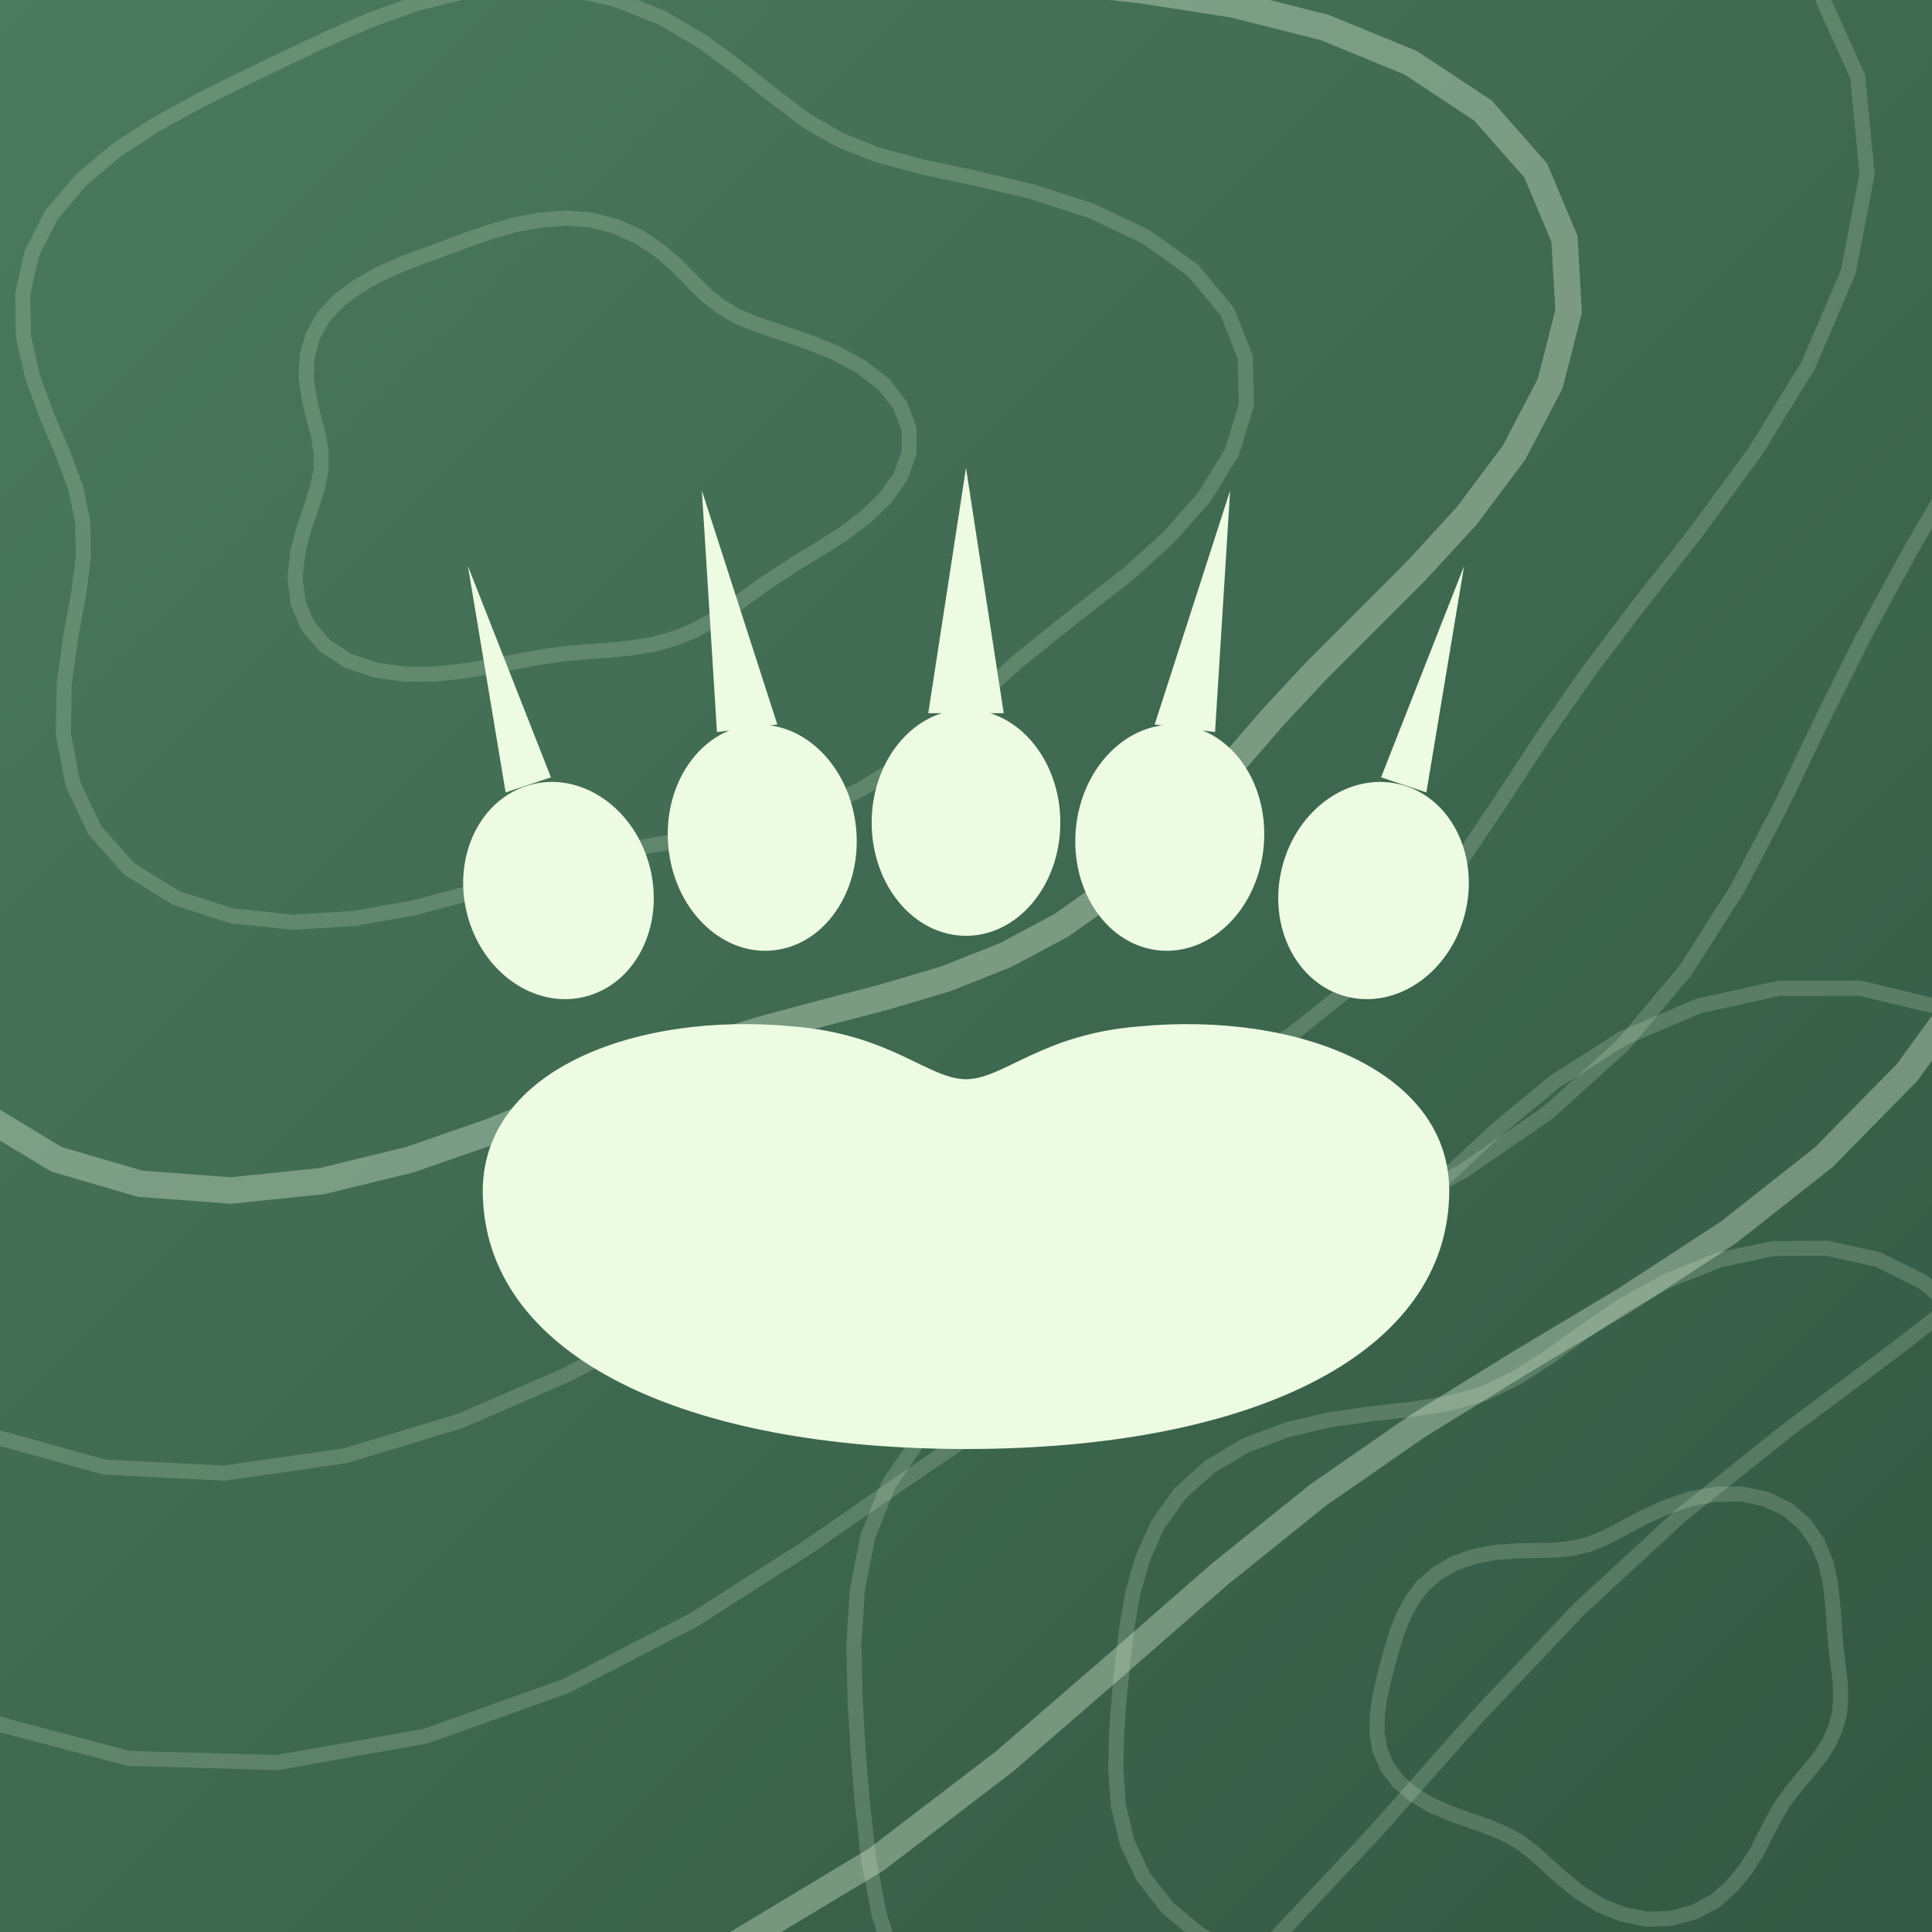
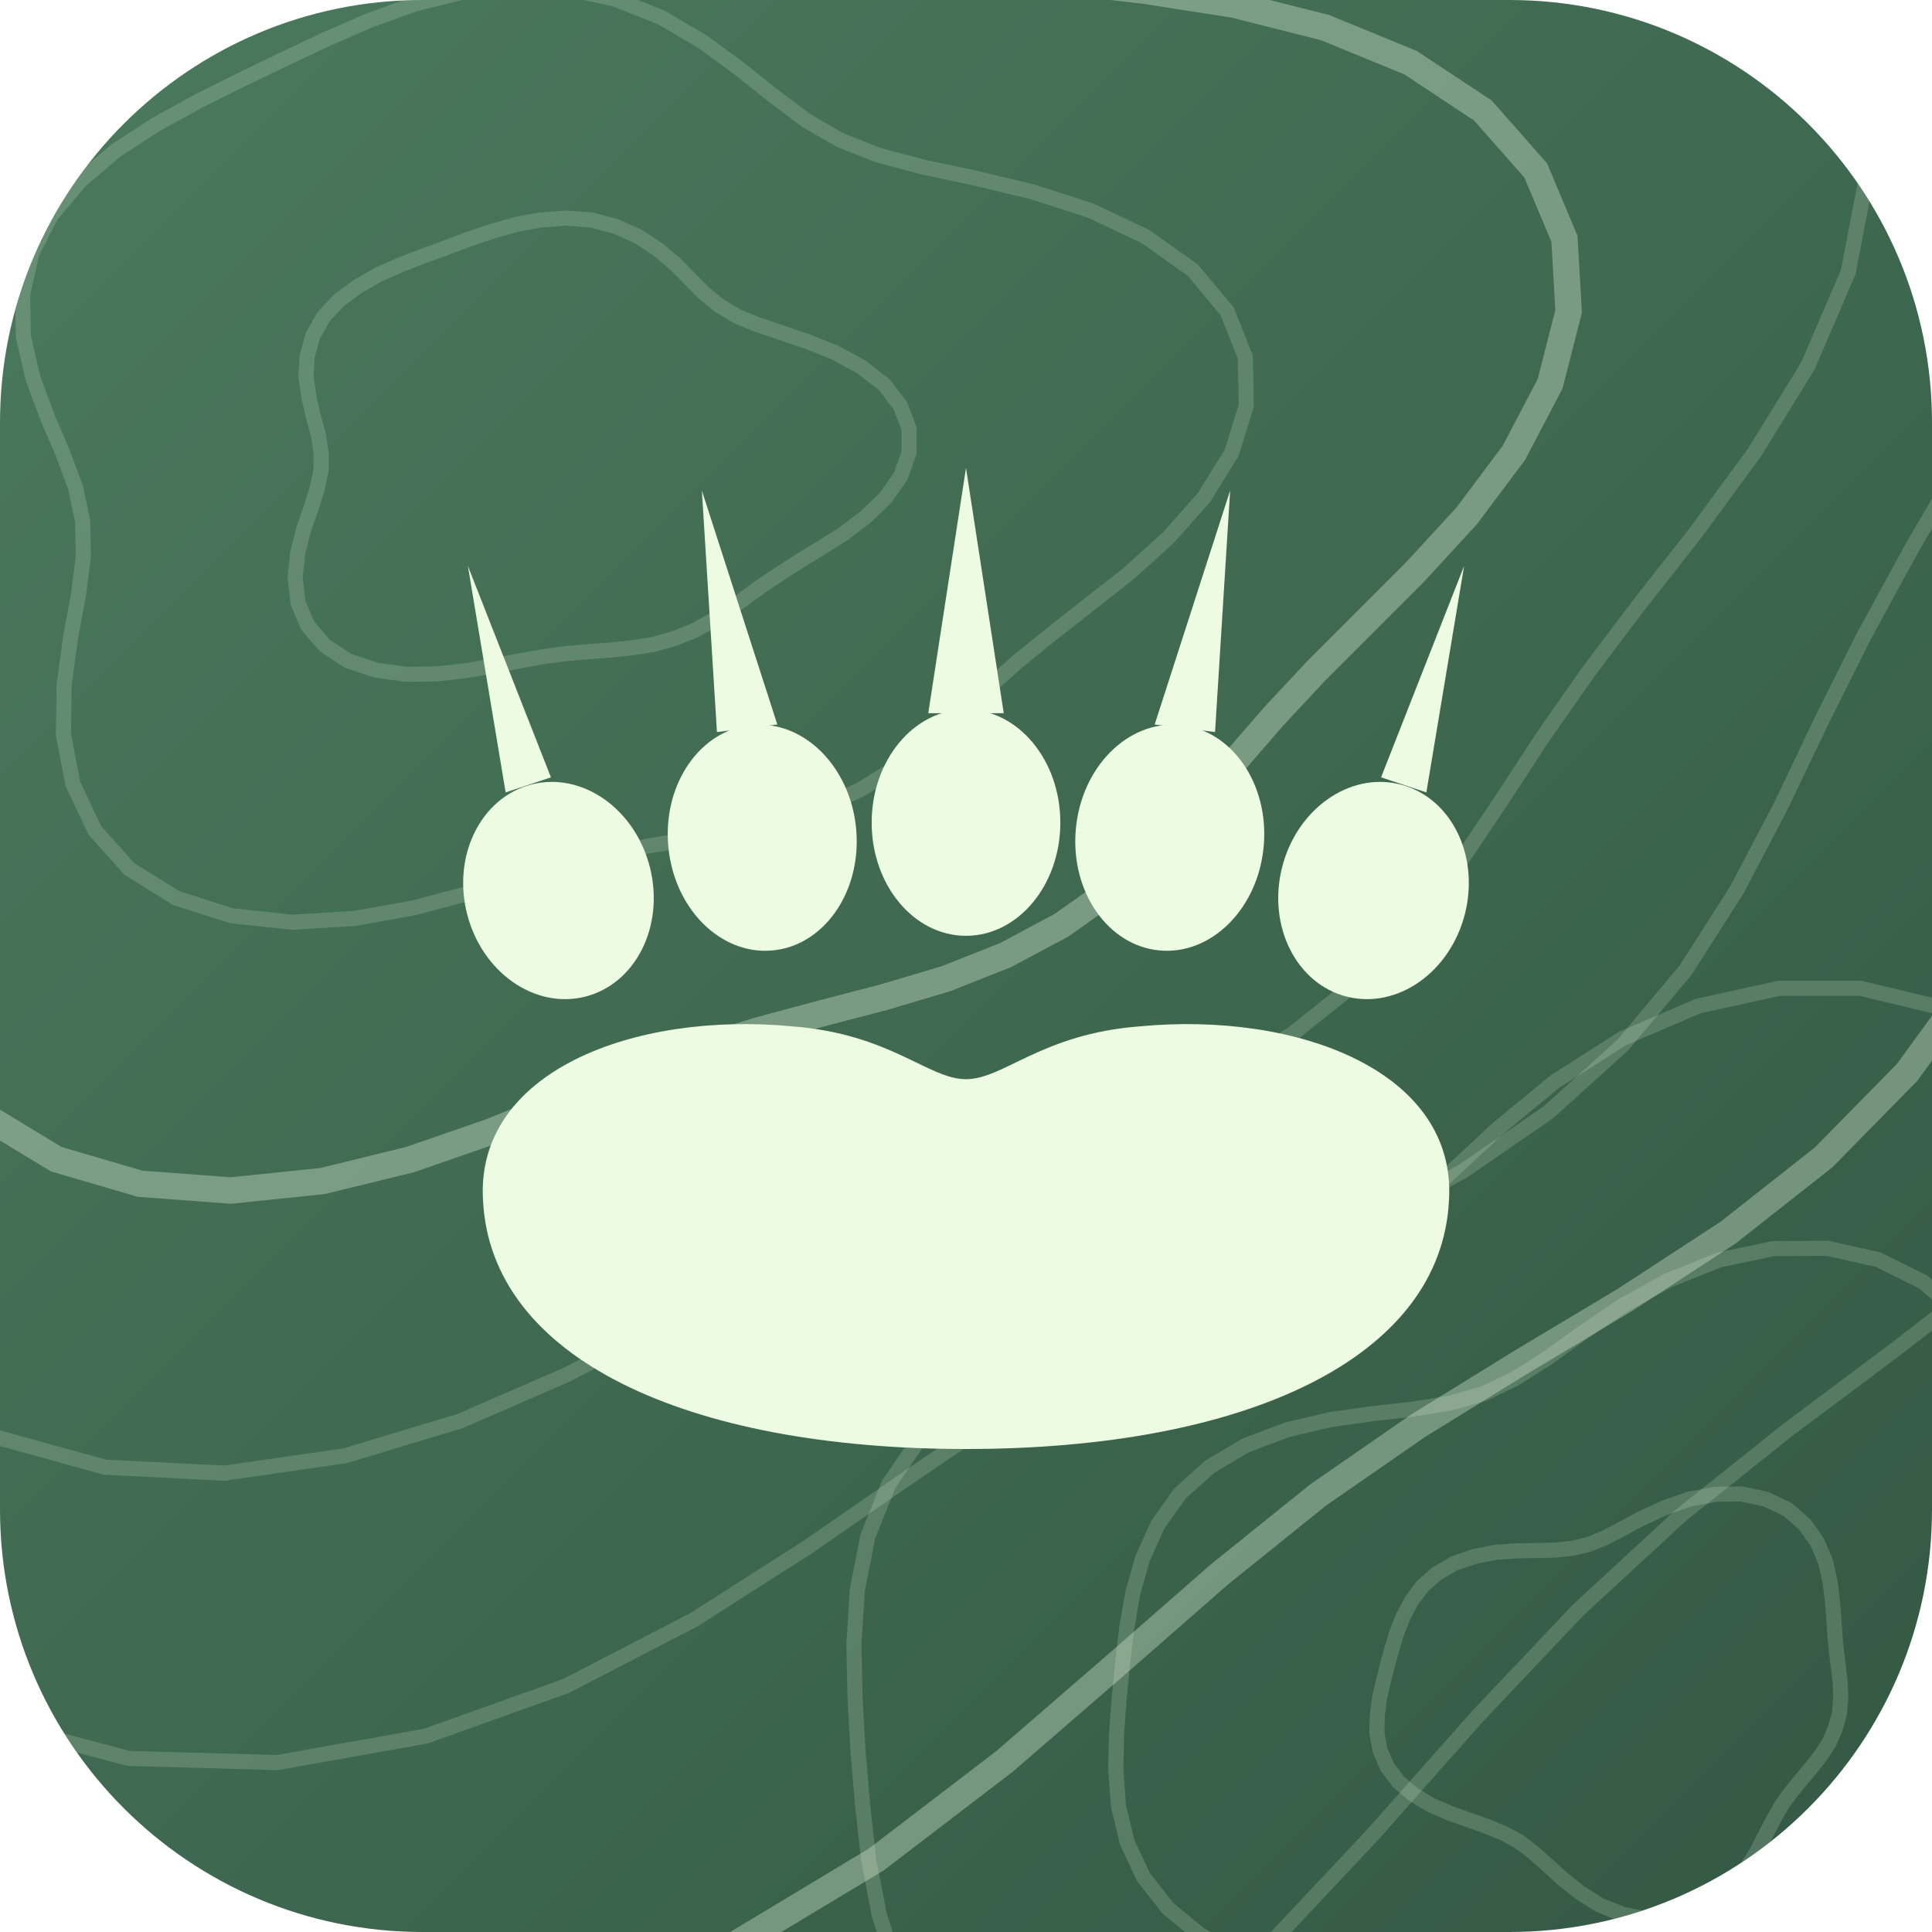
<svg xmlns="http://www.w3.org/2000/svg" viewBox="0 0 512 512">
  <defs>
    <linearGradient id="g" x1="0" y1="0" x2="1" y2="1">
      <stop offset="0" stop-color="#4b7a5e" />
      <stop offset="1" stop-color="#335843" />
    </linearGradient>
    <clipPath id="c">
-       <rect width="512" height="512" />
+       <rect width="512" height="512" rx="112" />
    </clipPath>
  </defs>
-   <rect width="512" height="512" fill="url(#g)" />
+   <rect width="512" height="512" rx="112" fill="url(#g)" />
  <g clip-path="url(#c)" fill="none" stroke="#edfbe2">
    <path d="M240.9 120.0 L238.7 126.2 L234.7 131.9 L229.4 137.0 L223.6 141.4 L217.6 145.2 L212.0 148.6 L206.9 151.9 L202.2 155.0 L197.8 158.2 L193.4 161.4 L188.9 164.4 L184.0 167.1 L178.7 169.2 L173.1 170.8 L167.3 171.7 L161.5 172.3 L155.8 172.7 L150.0 173.2 L144.1 174.0 L137.9 175.1 L131.1 176.4 L123.7 177.7 L115.8 178.6 L107.6 178.7 L99.6 177.6 L92.2 175.1 L86.1 171.1 L81.6 165.9 L79.0 159.8 L78.2 153.1 L78.9 146.5 L80.5 140.2 L82.5 134.5 L84.1 129.3 L85.1 124.5 L85.1 120.0 L84.4 115.4 L83.1 110.6 L81.9 105.4 L81.1 99.9 L81.4 94.4 L82.9 89.0 L85.7 84.0 L89.8 79.6 L94.8 75.9 L100.4 72.7 L106.3 70.1 L112.3 67.8 L118.3 65.6 L124.2 63.4 L130.4 61.3 L136.7 59.5 L143.2 58.3 L150.0 57.8 L156.7 58.3 L163.2 60.0 L169.2 62.7 L174.5 66.2 L179.1 70.1 L183.1 74.2 L186.8 77.9 L190.8 81.1 L195.3 83.8 L200.6 86.0 L206.9 88.1 L213.9 90.5 L221.2 93.4 L228.2 97.2 L234.3 101.9 L238.6 107.5 L240.9 113.6 Z" stroke-opacity=".18" stroke-width="4" />
    <path d="M326.4 120.0 L319.1 131.8 L309.6 142.5 L299.1 152.0 L288.5 160.3 L278.7 168.0 L269.7 175.3 L261.6 182.5 L253.9 189.7 L246.0 196.8 L237.5 203.4 L228.1 209.2 L217.8 214.0 L206.9 217.6 L195.6 220.2 L184.2 222.2 L172.9 224.0 L161.6 226.2 L150.0 229.1 L137.7 232.7 L124.3 236.7 L109.6 240.6 L93.9 243.4 L77.5 244.4 L61.4 242.7 L46.7 238.0 L34.3 230.3 L25.1 220.0 L19.3 207.7 L16.8 194.6 L17.0 181.4 L18.7 169.0 L20.8 157.6 L22.1 147.4 L21.9 138.1 L20.0 129.1 L16.6 120.0 L12.5 110.4 L8.7 100.1 L6.2 89.2 L6.0 78.1 L8.4 67.2 L13.6 57.0 L21.3 47.9 L30.7 39.9 L41.3 33.0 L52.4 26.9 L63.6 21.3 L74.8 15.9 L86.2 10.5 L97.9 5.4 L110.1 1.0 L123.1 -2.2 L136.5 -3.7 L150.0 -3.1 L163.1 -0.2 L175.4 4.7 L186.4 11.2 L196.2 18.4 L205.1 25.5 L213.6 31.9 L222.6 37.1 L232.7 41.1 L244.7 44.3 L258.4 47.2 L273.5 50.8 L289.0 55.8 L303.6 62.7 L316.1 71.6 L325.2 82.5 L330.0 94.6 L330.3 107.4 Z" stroke-opacity=".18" stroke-width="4" />
    <path d="M401.2 120.0 L388.7 136.7 L374.9 151.7 L361.3 165.3 L348.7 177.9 L337.5 189.9 L327.2 201.8 L317.1 213.6 L306.5 225.1 L294.7 235.7 L281.3 245.2 L266.5 253.1 L250.6 259.4 L234.1 264.3 L217.6 268.6 L201.2 273.0 L184.8 278.1 L168.0 284.4 L150.0 291.8 L130.3 299.8 L108.7 307.3 L85.4 313.0 L61.1 315.5 L37.1 313.7 L14.9 307.2 L-3.9 295.8 L-18.3 280.5 L-27.9 262.4 L-33.1 242.9 L-34.8 223.5 L-34.6 205.3 L-34.3 188.7 L-35.3 173.9 L-38.6 160.4 L-44.4 147.4 L-52.1 134.1 L-60.4 120.0 L-67.9 104.7 L-73.0 88.6 L-74.4 71.9 L-71.6 55.5 L-64.6 40.0 L-54.0 25.8 L-40.8 13.1 L-26.1 1.8 L-10.7 -8.5 L4.9 -18.4 L20.5 -28.0 L36.4 -37.5 L53.0 -46.4 L70.8 -54.2 L89.7 -59.9 L109.7 -62.9 L130.0 -62.6 L150.0 -58.9 L168.8 -52.2 L186.0 -43.5 L201.6 -34.0 L215.9 -24.9 L230.0 -17.2 L244.9 -11.5 L261.7 -7.6 L281.1 -5.0 L303.1 -2.5 L326.9 1.2 L351.1 7.3 L373.8 16.6 L393.0 29.3 L407.0 45.2 L414.6 63.3 L415.7 82.5 L410.8 101.7 Z" stroke-opacity=".34" stroke-width="7" />
    <path d="M464.9 120.0 L449.5 141.0 L434.5 160.1 L420.9 178.1 L408.8 195.4 L397.7 212.4 L386.4 229.2 L373.9 245.4 L359.4 260.5 L342.5 274.0 L323.6 285.5 L303.2 295.0 L282.1 303.1 L261.1 310.6 L240.3 318.5 L219.6 327.8 L198.2 338.8 L175.3 351.3 L150.0 364.4 L121.9 376.6 L91.4 385.8 L59.4 390.4 L27.7 388.8 L-1.9 380.6 L-27.4 365.8 L-47.5 345.7 L-61.8 321.9 L-70.6 296.5 L-75.6 271.4 L-78.6 248.1 L-81.9 227.1 L-87.2 208.5 L-95.5 191.5 L-106.9 175.1 L-120.3 158.1 L-134.2 139.9 L-146.2 120.0 L-154.6 98.7 L-157.7 76.6 L-155.1 54.6 L-146.9 33.5 L-134.1 14.0 L-118.1 -3.8 L-100.3 -20.2 L-81.7 -35.5 L-63.0 -50.4 L-44.0 -65.0 L-24.5 -79.3 L-3.6 -92.8 L19.1 -104.5 L43.9 -113.3 L70.2 -118.1 L97.4 -118.5 L124.4 -114.4 L150.0 -106.7 L173.7 -96.6 L195.4 -85.8 L215.7 -76.1 L235.8 -68.7 L257.3 -64.0 L281.3 -62.0 L308.8 -61.4 L339.5 -60.7 L372.4 -57.9 L405.5 -51.5 L436.4 -40.4 L462.4 -24.3 L481.5 -3.7 L492.3 20.3 L494.8 46.1 L489.8 72.1 L479.1 97.0 Z" stroke-opacity=".18" stroke-width="4" />
    <path d="M521.4 120.0 L506.8 145.0 L494.0 168.5 L482.6 191.3 L471.9 213.7 L460.3 235.8 L446.7 257.1 L430.1 276.9 L410.3 294.8 L387.8 310.3 L363.6 323.6 L338.7 335.6 L314.0 347.3 L289.8 359.9 L265.8 374.5 L240.9 391.4 L213.9 410.1 L183.8 429.3 L150.0 446.8 L112.8 460.1 L73.5 467.1 L34.1 466.0 L-3.0 456.2 L-35.5 438.2 L-61.9 413.6 L-81.6 384.6 L-95.5 354.0 L-105.1 324.1 L-113.0 296.5 L-121.6 272.1 L-132.9 250.7 L-147.9 231.1 L-166.3 212.1 L-186.7 192.2 L-206.9 170.3 L-224.3 146.2 L-236.5 120.0 L-242.0 92.6 L-240.1 65.0 L-231.5 38.2 L-217.4 13.0 L-199.6 -10.4 L-179.9 -32.4 L-159.4 -53.3 L-138.7 -73.8 L-117.7 -94.1 L-95.4 -114.0 L-71.0 -132.5 L-43.8 -148.5 L-13.6 -160.7 L19.1 -167.8 L53.1 -169.3 L87.1 -165.5 L119.7 -157.4 L150.0 -146.9 L178.0 -136.3 L204.5 -127.4 L231.0 -121.8 L259.2 -120.0 L290.7 -121.4 L326.4 -124.4 L365.9 -126.7 L408.0 -126.0 L450.1 -120.0 L489.1 -107.6 L522.0 -88.4 L546.4 -63.1 L560.9 -33.3 L565.4 -1.0 L561.3 31.8 L550.8 63.5 L536.7 92.9 Z" stroke-opacity=".18" stroke-width="4" />
    <path d="M577.1 120.0 L566.6 149.2 L557.4 177.5 L548.3 205.4 L537.5 232.8 L523.5 259.3 L505.4 284.2 L483.3 306.7 L457.9 326.7 L430.6 344.5 L402.9 361.1 L375.7 377.9 L349.3 396.2 L323.2 417.2 L296.0 441.0 L266.2 466.8 L232.2 492.8 L193.3 516.2 L150.0 534.0 L103.7 543.6 L56.7 543.1 L12.0 532.0 L-27.9 511.0 L-61.2 482.3 L-87.4 448.9 L-107.3 414.0 L-123.0 380.3 L-137.2 349.8 L-152.7 323.2 L-171.5 300.1 L-194.5 279.1 L-221.1 258.4 L-249.5 236.3 L-276.8 211.5 L-300.0 183.5 L-316.6 152.7 L-324.9 120.0 L-324.5 86.8 L-316.2 54.2 L-301.9 23.1 L-283.6 -6.3 L-263.4 -34.2 L-242.5 -61.3 L-221.3 -88.0 L-199.2 -114.4 L-175.2 -140.2 L-148.1 -164.2 L-116.9 -184.9 L-81.5 -200.7 L-42.6 -210.5 L-1.8 -213.6 L39.3 -210.6 L78.8 -203.2 L115.7 -193.6 L150.0 -184.4 L182.6 -178.1 L215.3 -176.1 L250.1 -178.8 L288.9 -185.3 L332.6 -193.2 L380.8 -199.8 L431.8 -201.9 L482.6 -197.1 L529.7 -183.7 L569.5 -161.6 L599.5 -131.8 L618.1 -96.2 L625.7 -57.4 L623.7 -17.9 L615.0 20.3 L602.6 56.1 L589.4 89.2 Z" stroke-opacity=".34" stroke-width="7" />
    <path d="M637.4 120.0 L631.8 153.7 L625.3 187.0 L616.1 219.9 L602.4 251.7 L583.5 281.7 L559.8 309.3 L532.4 334.2 L503.1 357.0 L473.7 379.0 L445.4 401.6 L418.3 426.6 L391.6 454.8 L363.6 486.4 L332.0 520.0 L295.1 553.3 L252.0 583.0 L203.1 605.5 L150.0 617.8 L95.5 618.0 L42.9 605.7 L-4.8 582.2 L-45.7 550.2 L-79.2 513.3 L-106.3 475.1 L-129.3 439.1 L-151.1 407.1 L-174.7 379.8 L-202.2 356.4 L-234.3 335.3 L-269.9 314.0 L-306.8 290.4 L-341.8 263.2 L-371.3 231.7 L-392.7 196.6 L-404.3 158.8 L-406.1 120.0 L-399.2 81.6 L-385.9 44.4 L-368.6 8.8 L-349.4 -25.4 L-329.6 -58.9 L-309.3 -92.1 L-287.5 -125.0 L-262.7 -157.0 L-233.4 -186.7 L-198.6 -212.4 L-158.3 -232.2 L-113.3 -244.9 L-65.8 -250.2 L-17.8 -248.9 L28.4 -243.1 L71.6 -235.6 L111.8 -229.5 L150.0 -227.4 L188.4 -230.8 L229.3 -239.8 L274.9 -252.8 L326.1 -267.0 L382.5 -278.8 L442.0 -284.6 L501.2 -281.3 L556.2 -267.3 L603.1 -242.5 L639.0 -208.2 L662.5 -167.1 L674.1 -122.1 L675.7 -76.1 L670.4 -31.5 L661.6 10.3 L652.2 49.2 L644.0 85.4 Z" stroke-opacity=".18" stroke-width="4" />
    <path d="M487.8 450.0 L487.5 454.0 L486.4 458.0 L484.8 461.7 L482.5 465.3 L479.9 468.6 L477.2 471.8 L474.6 475.0 L472.2 478.3 L470.1 482.0 L467.9 486.2 L465.6 490.7 L462.7 495.3 L459.0 499.8 L454.5 503.8 L449.0 506.7 L442.9 508.4 L436.4 508.6 L430.0 507.3 L424.0 504.9 L418.6 501.5 L414.0 497.8 L409.9 494.1 L406.2 490.8 L402.5 488.0 L398.6 485.9 L394.3 484.1 L389.5 482.4 L384.4 480.6 L379.3 478.4 L374.6 475.6 L370.6 472.2 L367.6 468.2 L365.7 463.8 L364.9 459.2 L365.0 454.6 L365.6 450.0 L366.6 445.6 L367.7 441.2 L368.9 436.9 L370.2 432.6 L371.9 428.3 L374.1 424.2 L377.0 420.3 L380.8 417.0 L385.4 414.3 L390.7 412.5 L396.2 411.4 L401.8 411.0 L407.2 410.9 L412.2 410.8 L416.7 410.3 L421.0 409.3 L425.4 407.5 L430.0 405.1 L435.2 402.3 L441.1 399.6 L447.6 397.3 L454.6 396.0 L461.5 395.9 L468.0 397.3 L473.7 400.0 L478.3 404.0 L481.6 408.7 L483.8 413.9 L485.0 419.2 L485.6 424.3 L486.0 429.1 L486.3 433.6 L486.7 437.8 L487.2 441.9 L487.7 446.0 Z" stroke-opacity=".18" stroke-width="4" />
    <path d="M551.2 450.0 L549.5 458.4 L546.5 466.4 L542.4 474.1 L537.9 481.4 L533.3 488.5 L529.3 495.9 L525.9 503.7 L522.9 512.3 L519.8 521.8 L516.0 532.0 L510.8 542.3 L503.7 552.1 L494.3 560.4 L483.0 566.5 L470.1 569.7 L456.4 569.9 L442.8 567.3 L430.0 562.4 L418.4 556.0 L408.1 549.2 L398.9 542.8 L390.2 537.4 L381.5 533.3 L372.1 530.2 L361.9 527.8 L350.8 525.5 L339.4 522.5 L328.2 518.3 L318.0 512.7 L309.5 505.7 L303.0 497.4 L298.7 488.2 L296.4 478.6 L295.7 468.9 L295.9 459.4 L296.6 450.0 L297.5 440.7 L298.6 431.5 L300.2 422.2 L302.8 413.0 L306.8 404.1 L312.7 395.8 L320.6 388.7 L330.2 383.0 L341.1 378.9 L352.6 376.2 L364.0 374.6 L374.7 373.4 L384.4 371.8 L393.3 369.3 L401.6 365.3 L410.1 359.9 L419.4 353.2 L430.0 346.0 L442.1 339.3 L455.6 333.9 L469.9 330.9 L484.2 330.8 L497.7 333.8 L509.6 339.7 L519.3 348.0 L526.7 357.8 L532.0 368.4 L535.7 379.1 L538.4 389.3 L540.7 398.9 L543.1 407.8 L545.6 416.3 L548.1 424.7 L550.2 433.0 L551.3 441.5 Z" stroke-opacity=".18" stroke-width="4" />
    <path d="M611.8 450.0 L608.2 462.5 L603.3 474.4 L598.0 486.0 L593.3 497.5 L589.5 509.5 L586.8 522.4 L584.7 536.6 L582.1 552.1 L578.0 568.4 L571.2 584.7 L561.0 599.7 L547.0 612.2 L529.7 621.1 L509.9 625.7 L488.9 625.8 L467.9 622.0 L448.1 615.3 L430.0 607.1 L413.7 598.7 L398.9 591.3 L384.6 585.7 L370.0 581.9 L354.4 579.6 L337.6 578.0 L319.8 575.9 L301.6 572.4 L284.1 566.7 L268.3 558.6 L255.0 548.0 L244.8 535.5 L237.6 521.8 L233.0 507.4 L230.2 492.8 L228.6 478.4 L227.4 464.2 L226.6 450.0 L226.3 435.7 L227.2 421.4 L230.0 407.1 L235.5 393.4 L244.1 380.7 L256.0 369.6 L270.6 360.7 L286.9 353.9 L303.8 349.1 L320.2 345.3 L335.3 341.8 L348.6 337.3 L360.6 331.0 L371.9 322.4 L383.6 311.5 L396.8 299.2 L412.1 286.6 L430.0 275.2 L450.1 266.6 L471.5 261.9 L493.0 261.9 L513.4 266.8 L531.5 275.9 L546.6 288.4 L558.7 302.9 L568.1 318.3 L575.6 333.5 L582.0 348.0 L588.0 361.5 L594.0 374.3 L600.0 386.6 L605.6 398.9 L610.2 411.4 L612.9 424.2 L613.5 437.2 Z" stroke-opacity=".18" stroke-width="4" />
  </g>
  <g id="prent">
    <g fill="#edfbe2">
      <path d="M128 318 C 126 284, 168 268, 210 272 C 236 274, 246 286, 256 286 C 266 286, 276 274, 302 272 C 344 268, 386 284, 384 318 C 382 360, 330 384, 256 384 C 182 384, 130 360, 128 318 Z" />
      <ellipse cx="148" cy="236" rx="25" ry="29" transform="rotate(-14 148 236)" />
      <ellipse cx="202" cy="222" rx="25" ry="30" transform="rotate(-5 202 222)" />
      <ellipse cx="256" cy="218" rx="25" ry="30" />
      <ellipse cx="310" cy="222" rx="25" ry="30" transform="rotate(5 310 222)" />
      <ellipse cx="364" cy="236" rx="25" ry="29" transform="rotate(14 364 236)" />
    </g>
    <g fill="#edfbe2">
      <path d="M134 210 L 124 150 L 146 206 Z" />
      <path d="M190 194 L 186 130 L 206 192 Z" />
      <path d="M246 189 L 256 124 L 266 189 Z" />
      <path d="M306 192 L 326 130 L 322 194 Z" />
      <path d="M366 206 L 388 150 L 378 210 Z" />
    </g>
  </g>
</svg>
